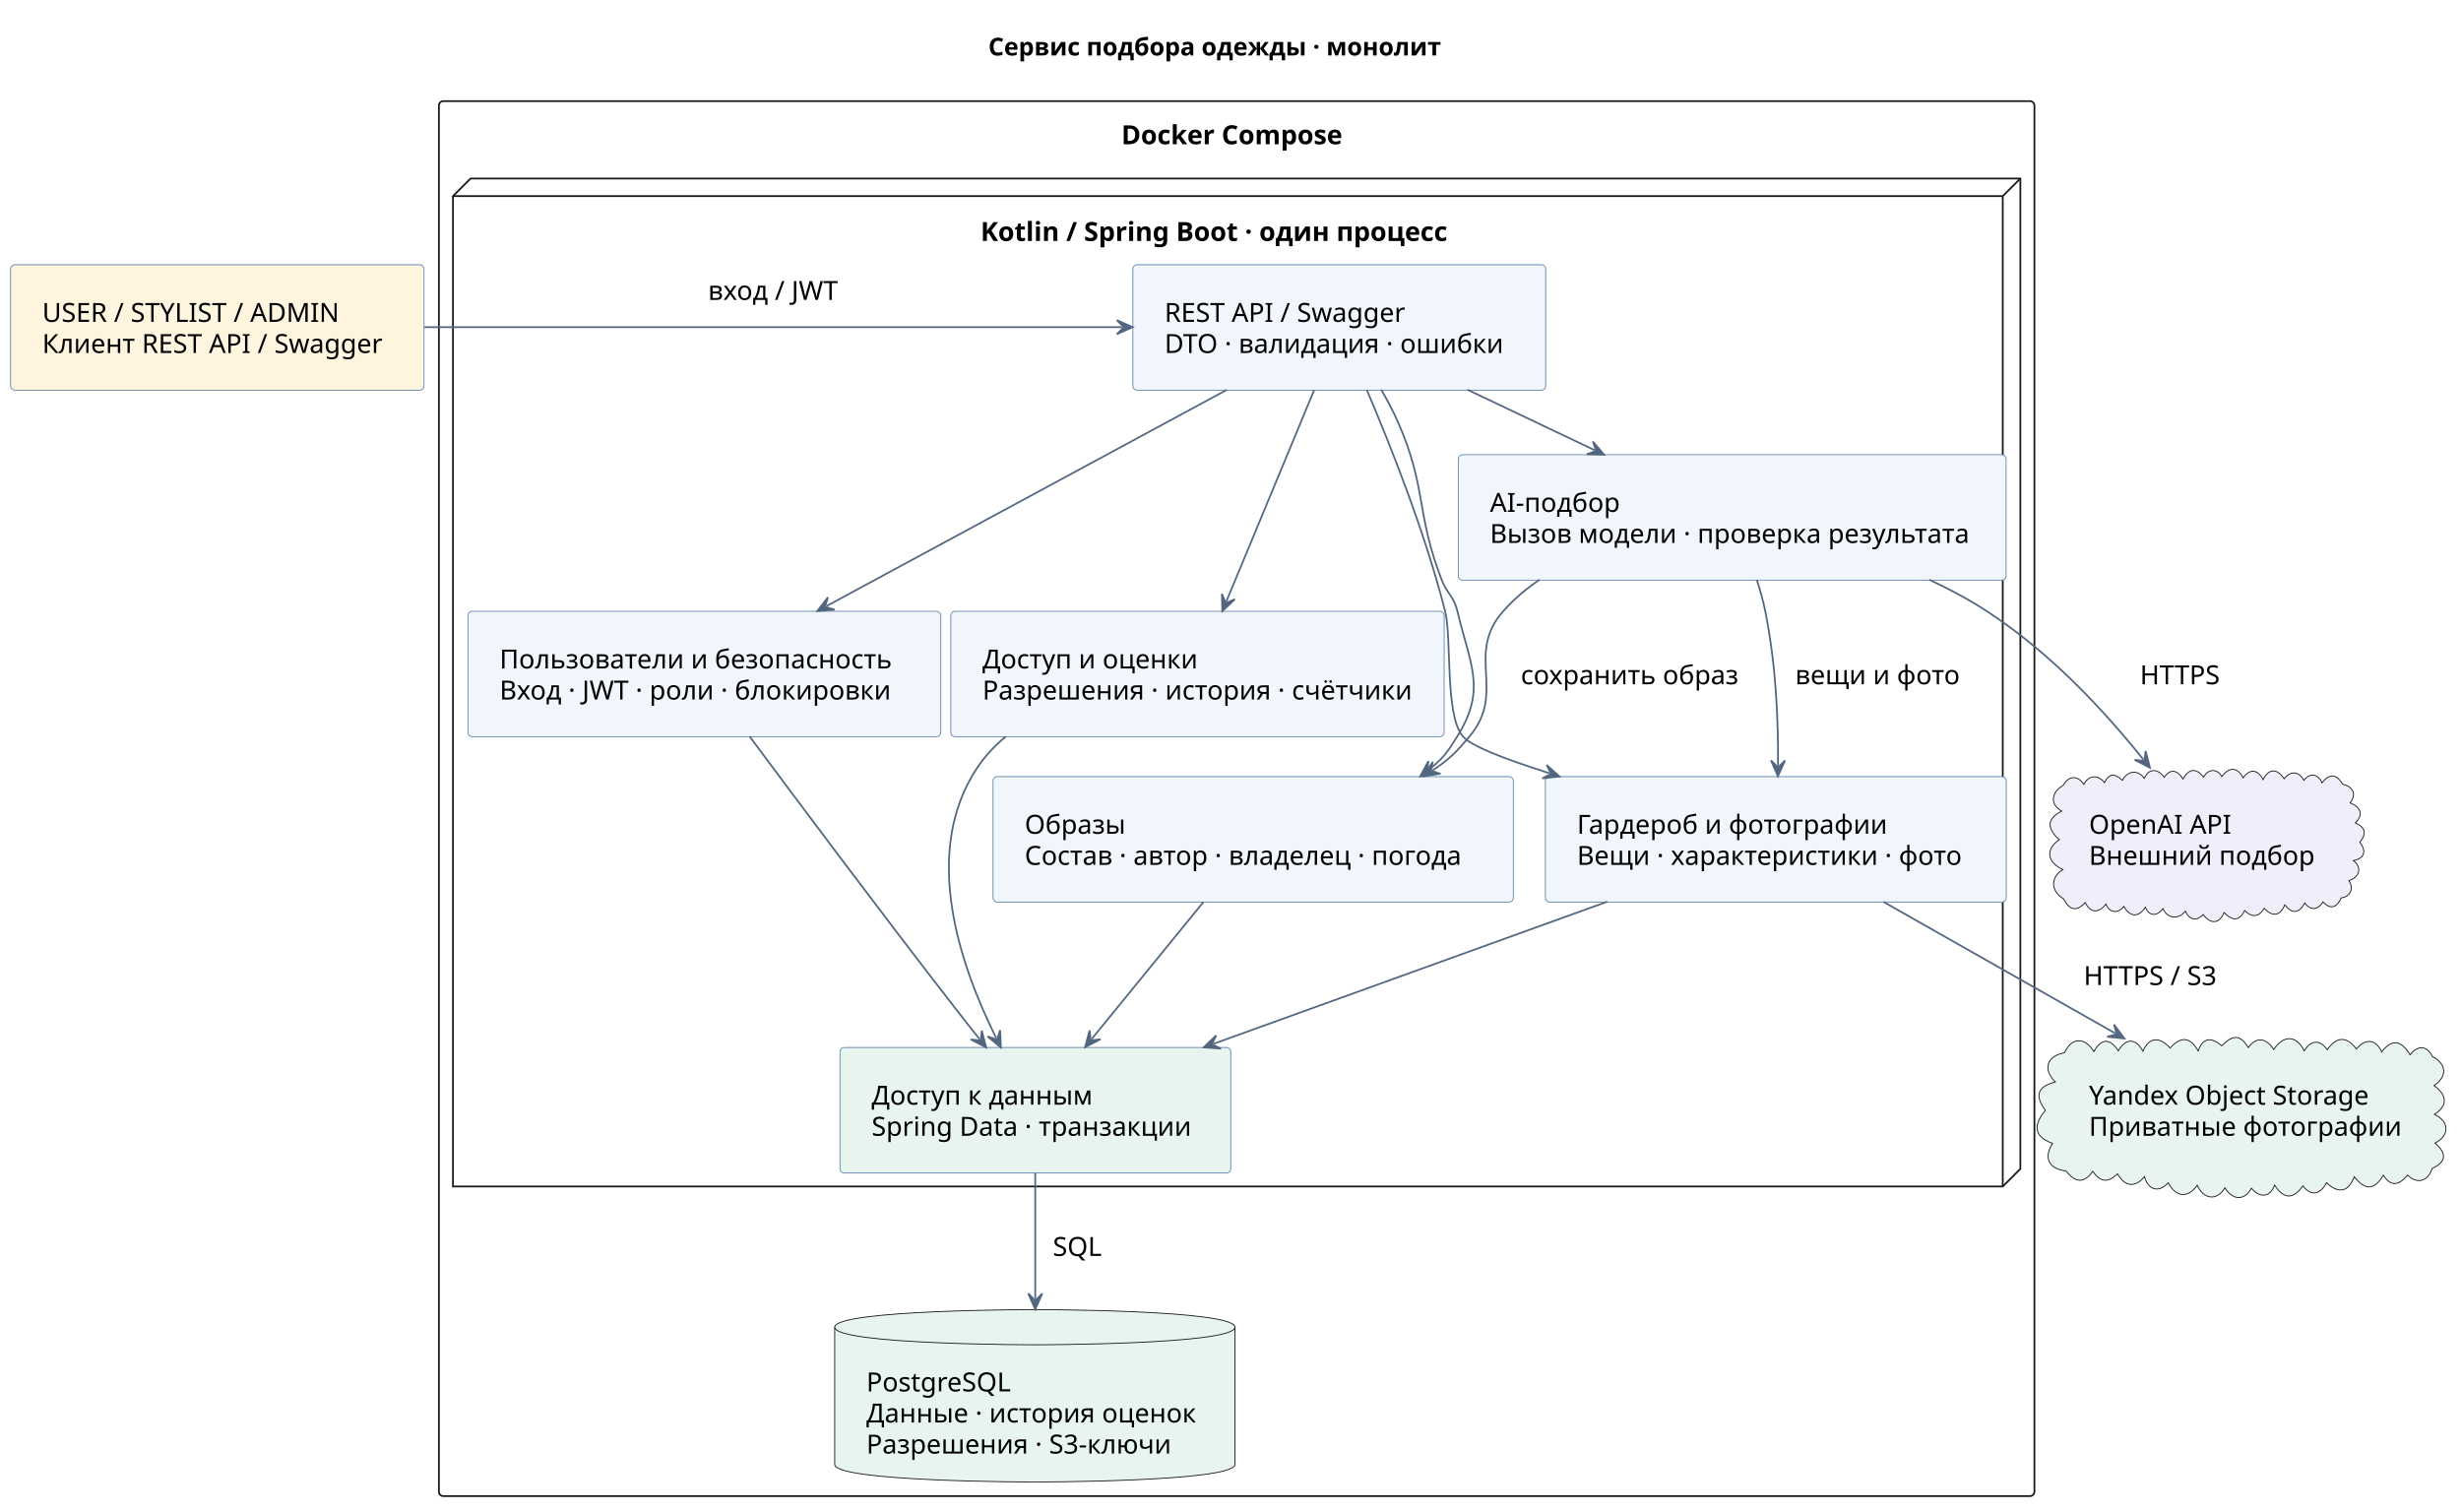
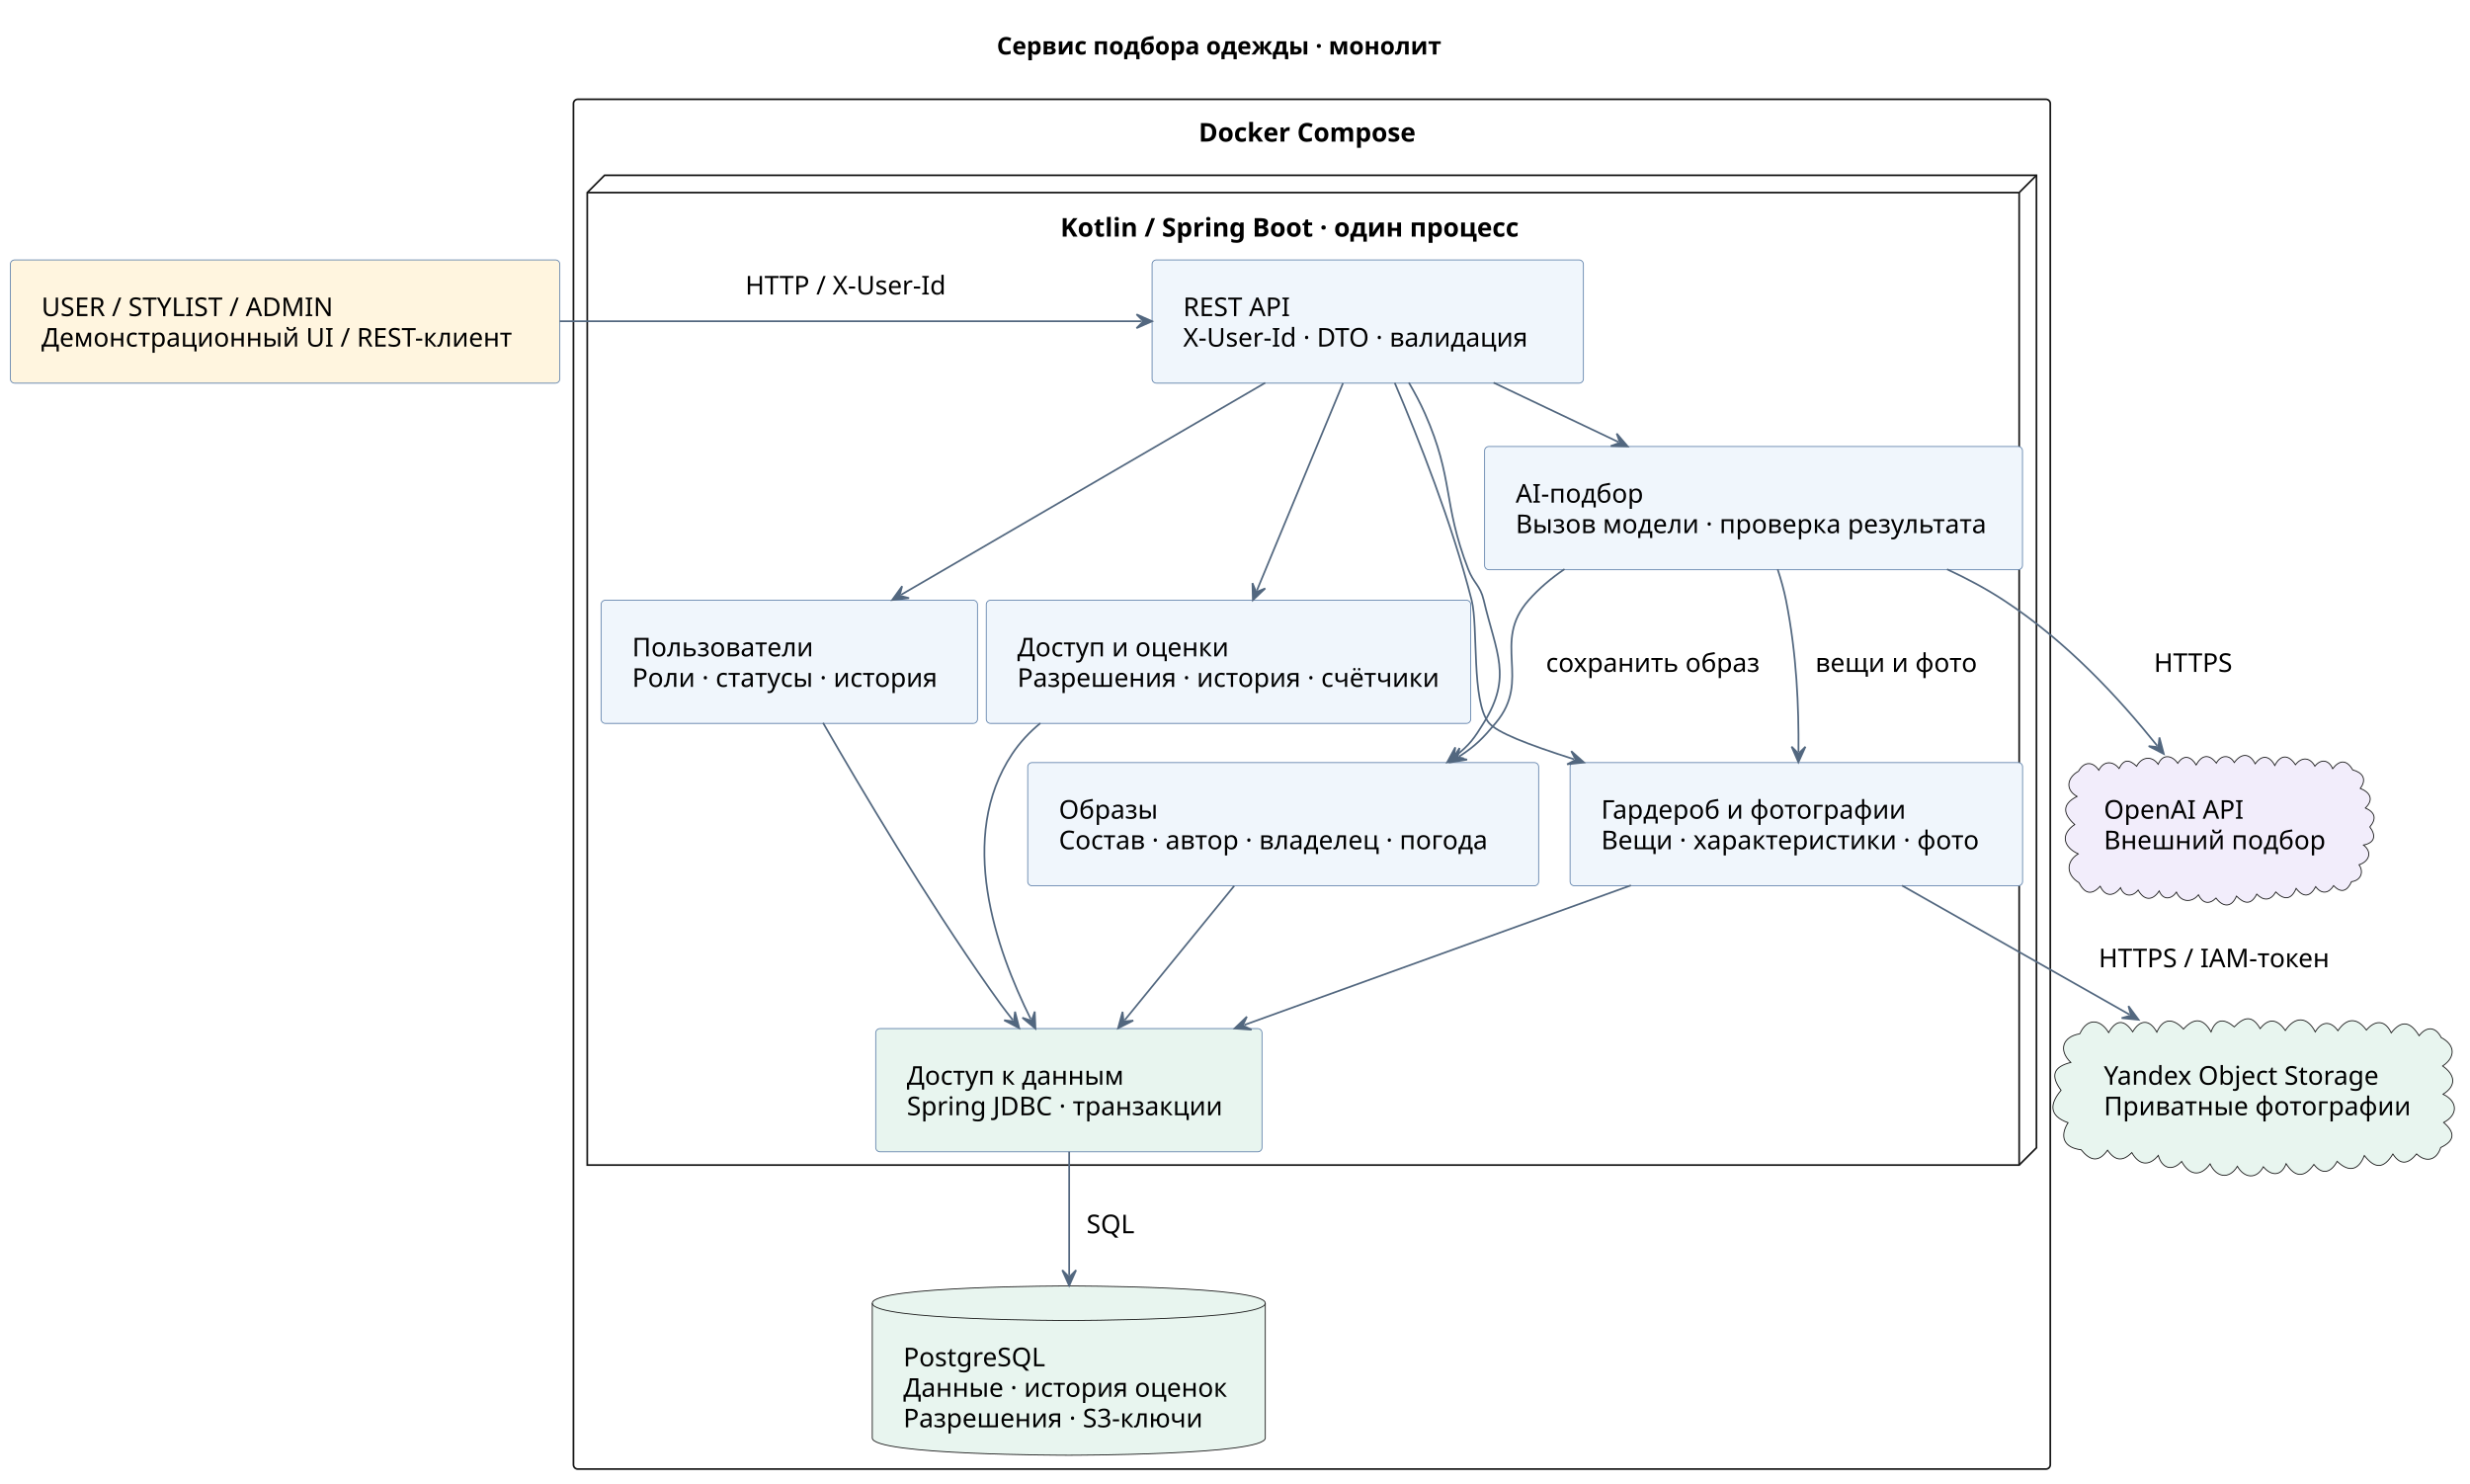
- <svg xmlns="http://www.w3.org/2000/svg" contentStyleType="text/css" data-diagram-type="DESCRIPTION" height="859px" preserveAspectRatio="none" style="width:1399px;height:859px;background:#FFFFFF;" version="1.1" viewBox="0 0 1399 859" width="1399px" zoomAndPan="magnify">
+ <svg xmlns="http://www.w3.org/2000/svg" contentStyleType="text/css" data-diagram-type="DESCRIPTION" height="859px" preserveAspectRatio="none" style="width:1430px;height:859px;background:#FFFFFF;" version="1.1" viewBox="0 0 1430 859" width="1430px" zoomAndPan="magnify">
  <defs />
  <g>
    <g class="title" data-source-line="15">
-       <text fill="#000000" font-family="sans-serif" font-size="14" font-weight="bold" lengthAdjust="spacing" textLength="265.87" x="561.815" y="31.535">Сервис подбора одежды · монолит</text>
+       <text fill="#000000" font-family="sans-serif" font-size="14" font-weight="bold" lengthAdjust="spacing" textLength="265.87" x="577.065" y="31.535">Сервис подбора одежды · монолит</text>
    </g>
    <g class="cluster" data-entity="Docker Compose" data-source-line="19" data-uid="ent0003" id="cluster_Docker Compose">
-       <rect fill="none" height="793" rx="2.5" ry="2.5" style="stroke:#181818;stroke-width:1;" width="907" x="249.5" y="57.488" />
-       <text fill="#000000" font-family="sans-serif" font-size="15" font-weight="bold" lengthAdjust="spacing" textLength="131.103" x="637.448" y="81.99">Docker Compose</text>
+       <rect fill="none" height="793" rx="2.5" ry="2.5" style="stroke:#181818;stroke-width:1;" width="855" x="332" y="57.488" />
+       <text fill="#000000" font-family="sans-serif" font-size="15" font-weight="bold" lengthAdjust="spacing" textLength="131.103" x="693.948" y="81.99">Docker Compose</text>
    </g>
    <g class="cluster" data-entity="Kotlin . Spring Boot . .... ......." data-source-line="20" data-uid="ent0004" id="cluster_Kotlin . Spring Boot . .... .......">
-       <polygon fill="none" points="257.5,111.488,267.5,101.488,1148.5,101.488,1148.5,664.488,1138.5,674.488,257.5,674.488,257.5,111.488" style="stroke:#181818;stroke-width:1;" />
-       <line style="stroke:#181818;stroke-width:1;" x1="1138.5" x2="1148.5" y1="111.488" y2="101.488" />
-       <line style="stroke:#181818;stroke-width:1;" x1="257.5" x2="1138.5" y1="111.488" y2="111.488" />
-       <line style="stroke:#181818;stroke-width:1;" x1="1138.5" x2="1138.5" y1="111.488" y2="674.488" />
-       <text fill="#000000" font-family="sans-serif" font-size="15" font-weight="bold" lengthAdjust="spacing" textLength="283.162" x="557.419" y="136.99">Kotlin / Spring Boot · один процесс</text>
+       <polygon fill="none" points="340,111.488,350,101.488,1179,101.488,1179,664.488,1169,674.488,340,674.488,340,111.488" style="stroke:#181818;stroke-width:1;" />
+       <line style="stroke:#181818;stroke-width:1;" x1="1169" x2="1179" y1="111.488" y2="101.488" />
+       <line style="stroke:#181818;stroke-width:1;" x1="340" x2="1169" y1="111.488" y2="111.488" />
+       <line style="stroke:#181818;stroke-width:1;" x1="1169" x2="1169" y1="111.488" y2="674.488" />
+       <text fill="#000000" font-family="sans-serif" font-size="15" font-weight="bold" lengthAdjust="spacing" textLength="283.162" x="613.919" y="136.99">Kotlin / Spring Boot · один процесс</text>
    </g>
    <g class="entity" data-entity="client" data-source-line="17" data-uid="ent0002" id="entity_client">
-       <rect fill="#FFF5DF" height="71.332" rx="2.5" ry="2.5" style="stroke:#6485AD;stroke-width:0.5;" width="235.05" x="6" y="150.488" />
+       <rect fill="#FFF5DF" height="71.332" rx="2.5" ry="2.5" style="stroke:#6485AD;stroke-width:0.5;" width="318.092" x="6" y="150.488" />
      <text fill="#000000" font-family="sans-serif" font-size="15" lengthAdjust="spacing" textLength="177.502" x="24" y="182.99">USER / STYLIST / ADMIN</text>
-       <text fill="#000000" font-family="sans-serif" font-size="15" lengthAdjust="spacing" textLength="199.05" x="24" y="200.656">Клиент REST API / Swagger</text>
+       <text fill="#000000" font-family="sans-serif" font-size="15" lengthAdjust="spacing" textLength="282.092" x="24" y="200.656">Демонстрационный UI / REST-клиент</text>
    </g>
    <g class="entity" data-entity="s3" data-source-line="45" data-uid="ent0025" id="entity_s3">
-       <path d="M1173.617,598.5 C1177.748,589.223 1185.436,589.726 1190.298,597.797 C1194.672,590.127 1199.352,590.074 1204.202,597.354 C1208.556,590.012 1214.05,590.019 1218.19,597.554 C1222.007,588.864 1228.099,589.689 1233.621,595.773 C1239.705,589.018 1245.024,589.298 1249.587,597.407 C1252.484,589.366 1257.342,589.693 1263.028,594.485 C1268.655,588.741 1273.343,587.374 1278.02,595.511 C1283.194,588.763 1288.36,590.361 1292.565,596.597 C1298,588.381 1305.28,588.191 1309.91,597.398 C1313.552,591.226 1318.748,590.762 1323.023,596.713 C1328.118,589.176 1334.091,588.901 1339.519,596.345 C1344.561,590.408 1350.373,590.321 1353.895,597.954 C1360.237,589.889 1365.305,591.885 1370.034,599.603 C1374.345,594.047 1379.551,594.221 1382.849,600.684 C1391.002,604.962 1391.261,612.096 1383.658,617.149 C1390.692,622.057 1392.085,628.354 1383.903,633.49 C1392.451,637.563 1392.749,645.43 1384.236,649.85 C1390.911,655.526 1390.92,660.407 1382.553,664.335 C1380.285,671.588 1374.199,673.41 1368.582,668.041 C1364.132,673.571 1359.368,675.162 1354.858,668.106 C1349.574,676.77 1344.486,676.859 1338.335,668.972 C1334.955,677.798 1329.224,678.777 1322.581,672.34 C1319.242,678.616 1314.181,680.702 1309.125,674.139 C1303.595,682.1 1298.152,681.694 1293.04,673.716 C1290.252,681.164 1284.396,680.927 1279.868,675.497 C1275.748,683.102 1268.687,682.02 1264.829,675.224 C1259.98,683.228 1252.496,681.525 1249.033,673.83 C1243.401,681.725 1236.829,680.322 1232.566,672.404 C1227.036,678.431 1221.1,676.379 1219.045,668.919 C1213.553,675.61 1207.731,674.404 1203.714,667.282 C1198.35,672.74 1193.88,671.996 1189.665,665.886 C1184.345,673.391 1179.454,671.896 1174.363,665.632 C1164.682,664.563 1161.583,658.238 1166.792,649.971 C1155.549,645.957 1156.15,639.08 1162.746,631.216 C1156.565,622.858 1158.115,617.676 1168.4,615.091 C1161.017,608.006 1163.659,600.133 1173.617,598.5" fill="#E8F5EF" style="stroke:#181818;stroke-width:0.5;" />
-       <text fill="#000000" font-family="sans-serif" font-size="15" lengthAdjust="spacing" textLength="165.769" x="1187.5" y="627.99">Yandex Object Storage</text>
-       <text fill="#000000" font-family="sans-serif" font-size="15" lengthAdjust="spacing" textLength="179.773" x="1187.5" y="645.656">Приватные фотографии</text>
+       <path d="M1204.117,598.5 C1208.248,589.223 1215.936,589.726 1220.798,597.797 C1225.172,590.127 1229.852,590.074 1234.702,597.354 C1239.056,590.012 1244.55,590.019 1248.69,597.554 C1252.507,588.864 1258.599,589.689 1264.121,595.773 C1270.205,589.018 1275.524,589.298 1280.087,597.407 C1282.984,589.366 1287.842,589.693 1293.528,594.485 C1299.155,588.741 1303.843,587.374 1308.52,595.511 C1313.694,588.763 1318.86,590.361 1323.065,596.597 C1328.5,588.381 1335.78,588.191 1340.41,597.398 C1344.052,591.226 1349.248,590.762 1353.523,596.713 C1358.618,589.176 1364.591,588.901 1370.019,596.345 C1375.061,590.408 1380.873,590.321 1384.395,597.954 C1390.737,589.889 1395.805,591.885 1400.534,599.603 C1404.845,594.047 1410.051,594.221 1413.349,600.684 C1421.502,604.962 1421.761,612.096 1414.158,617.149 C1421.192,622.057 1422.585,628.354 1414.403,633.49 C1422.951,637.563 1423.249,645.43 1414.736,649.85 C1421.411,655.526 1421.42,660.407 1413.053,664.335 C1410.785,671.588 1404.699,673.41 1399.082,668.041 C1394.632,673.571 1389.868,675.162 1385.358,668.106 C1380.074,676.77 1374.986,676.859 1368.835,668.972 C1365.455,677.798 1359.724,678.777 1353.081,672.34 C1349.742,678.616 1344.681,680.702 1339.625,674.139 C1334.095,682.1 1328.652,681.694 1323.54,673.716 C1320.752,681.164 1314.896,680.927 1310.368,675.497 C1306.248,683.102 1299.187,682.02 1295.329,675.224 C1290.48,683.228 1282.996,681.525 1279.533,673.83 C1273.901,681.725 1267.329,680.322 1263.066,672.404 C1257.536,678.431 1251.6,676.379 1249.545,668.919 C1244.053,675.61 1238.231,674.404 1234.214,667.282 C1228.85,672.74 1224.38,671.996 1220.165,665.886 C1214.845,673.391 1209.954,671.896 1204.863,665.632 C1195.182,664.563 1192.083,658.238 1197.292,649.971 C1186.049,645.957 1186.65,639.08 1193.246,631.216 C1187.065,622.858 1188.615,617.676 1198.9,615.091 C1191.517,608.006 1194.159,600.133 1204.117,598.5" fill="#E8F5EF" style="stroke:#181818;stroke-width:0.5;" />
+       <text fill="#000000" font-family="sans-serif" font-size="15" lengthAdjust="spacing" textLength="165.769" x="1218" y="627.99">Yandex Object Storage</text>
+       <text fill="#000000" font-family="sans-serif" font-size="15" lengthAdjust="spacing" textLength="179.773" x="1218" y="645.656">Приватные фотографии</text>
    </g>
    <g class="entity" data-entity="openai" data-source-line="46" data-uid="ent0026" id="entity_openai">
-       <path d="M1172.835,446.501 C1175.927,440.933 1180.958,440.494 1184.606,445.906 C1187.382,440.409 1192.695,440.32 1196.337,444.897 C1199.207,439.161 1202.42,439.778 1206.503,443.608 C1209.237,438.236 1215.244,437.166 1218.961,442.459 C1221.604,436.169 1227.13,437.25 1230.308,441.905 C1233.949,436.356 1238.21,438.156 1240.955,442.839 C1244.184,437.003 1248.402,436.237 1252.649,441.795 C1255.167,437.111 1260.212,436.578 1263.035,441.463 C1267.028,435.988 1271.879,435.737 1275.143,442.202 C1279.062,436.651 1283.543,437.472 1286.489,443.183 C1289.828,436.565 1294.624,436.839 1298.438,442.728 C1302.041,438.091 1306.839,438.312 1309.699,443.573 C1313.225,439.126 1317.801,439.879 1319.985,445.014 C1324.092,439.773 1328.176,439.772 1331.603,445.72 C1337.21,447.183 1340.045,451.016 1335.974,456.429 C1341.558,458.663 1344.074,462.753 1338.934,467.783 C1344.605,470.275 1345.521,473.974 1341.517,478.746 C1345.199,483.674 1344.513,487.922 1337.849,489.23 C1343.285,493.489 1340.87,498.886 1335.263,500.642 C1338.261,504.965 1336.178,509.793 1330.906,510.439 C1328.552,515.638 1325.135,517.576 1320.55,512.741 C1317.686,517.317 1313.564,517.911 1310.179,513.33 C1306.974,519.315 1303.071,519.802 1298.84,514.346 C1296.044,521.058 1291.872,521.217 1287.057,516.412 C1284.067,521.503 1280.055,521.718 1276.037,517.648 C1272.677,524.257 1268.75,523.192 1264.303,518.807 C1261.419,525.621 1256.489,525.27 1252.452,519.931 C1248.42,523.962 1244.658,522.923 1242.269,518.051 C1238.446,522.848 1232.062,522.407 1229.554,516.49 C1226.569,520.721 1221.869,521.357 1219.554,515.805 C1215.676,521.751 1210.742,521.413 1207.375,515.29 C1204.179,519.403 1199.114,519.313 1197.177,513.936 C1193.371,519.032 1188.381,519.436 1185.4,513.086 C1180.149,518.771 1176.299,517.102 1173.061,510.981 C1165.95,506.711 1165.224,498.927 1172.685,494.328 C1164.279,490.501 1162.051,483.2 1170.653,477.339 C1164.038,471.436 1162.846,465.68 1172.006,461.091 C1164.639,456.961 1166.629,449.86 1172.835,446.501" fill="#F2EDFB" style="stroke:#181818;stroke-width:0.5;" />
-       <text fill="#000000" font-family="sans-serif" font-size="15" lengthAdjust="spacing" textLength="81.138" x="1187.5" y="473.99">OpenAI API</text>
-       <text fill="#000000" font-family="sans-serif" font-size="15" lengthAdjust="spacing" textLength="128.254" x="1187.5" y="491.656">Внешний подбор</text>
+       <path d="M1203.335,446.501 C1206.427,440.933 1211.458,440.494 1215.106,445.906 C1217.882,440.409 1223.195,440.32 1226.837,444.897 C1229.707,439.161 1232.92,439.778 1237.003,443.608 C1239.737,438.236 1245.744,437.166 1249.461,442.459 C1252.104,436.169 1257.63,437.25 1260.808,441.905 C1264.449,436.356 1268.71,438.156 1271.455,442.839 C1274.684,437.003 1278.902,436.237 1283.149,441.795 C1285.667,437.111 1290.712,436.578 1293.535,441.463 C1297.528,435.988 1302.379,435.737 1305.643,442.202 C1309.562,436.651 1314.043,437.472 1316.989,443.183 C1320.328,436.565 1325.124,436.839 1328.938,442.728 C1332.541,438.091 1337.339,438.312 1340.199,443.573 C1343.725,439.126 1348.301,439.879 1350.485,445.014 C1354.592,439.773 1358.676,439.772 1362.103,445.72 C1367.71,447.183 1370.545,451.016 1366.474,456.429 C1372.058,458.663 1374.574,462.753 1369.434,467.783 C1375.105,470.275 1376.021,473.974 1372.017,478.746 C1375.699,483.674 1375.013,487.922 1368.349,489.23 C1373.785,493.489 1371.37,498.886 1365.763,500.642 C1368.761,504.965 1366.678,509.793 1361.406,510.439 C1359.052,515.638 1355.635,517.576 1351.05,512.741 C1348.186,517.317 1344.064,517.911 1340.679,513.33 C1337.474,519.315 1333.571,519.802 1329.34,514.346 C1326.544,521.058 1322.372,521.217 1317.557,516.412 C1314.567,521.503 1310.555,521.718 1306.537,517.648 C1303.177,524.257 1299.25,523.192 1294.803,518.807 C1291.919,525.621 1286.989,525.27 1282.952,519.931 C1278.92,523.962 1275.158,522.923 1272.769,518.051 C1268.946,522.848 1262.562,522.407 1260.054,516.49 C1257.069,520.721 1252.369,521.357 1250.054,515.805 C1246.176,521.751 1241.242,521.413 1237.875,515.29 C1234.679,519.403 1229.614,519.313 1227.677,513.936 C1223.871,519.032 1218.881,519.436 1215.9,513.086 C1210.649,518.771 1206.799,517.102 1203.561,510.981 C1196.45,506.711 1195.724,498.927 1203.185,494.328 C1194.779,490.501 1192.551,483.2 1201.153,477.339 C1194.538,471.436 1193.346,465.68 1202.506,461.091 C1195.139,456.961 1197.129,449.86 1203.335,446.501" fill="#F2EDFB" style="stroke:#181818;stroke-width:0.5;" />
+       <text fill="#000000" font-family="sans-serif" font-size="15" lengthAdjust="spacing" textLength="81.138" x="1218" y="473.99">OpenAI API</text>
+       <text fill="#000000" font-family="sans-serif" font-size="15" lengthAdjust="spacing" textLength="128.254" x="1218" y="491.656">Внешний подбор</text>
    </g>
    <g class="entity" data-entity="db" data-source-line="41" data-uid="ent0023" id="entity_db">
-       <path d="M474.5,754.488 C474.5,744.488 588.271,744.488 588.271,744.488 C588.271,744.488 702.043,744.488 702.043,754.488 L702.043,832.486 C702.043,842.486 588.271,842.486 588.271,842.486 C588.271,842.486 474.5,842.486 474.5,832.486 L474.5,754.488" fill="#E8F5EF" style="stroke:#181818;stroke-width:0.5;" />
-       <path d="M474.5,754.488 C474.5,764.488 588.271,764.488 588.271,764.488 C588.271,764.488 702.043,764.488 702.043,754.488" fill="none" style="stroke:#181818;stroke-width:0.5;" />
-       <text fill="#000000" font-family="sans-serif" font-size="15" lengthAdjust="spacing" textLength="82.339" x="492.5" y="790.99">PostgreSQL</text>
-       <text fill="#000000" font-family="sans-serif" font-size="15" lengthAdjust="spacing" textLength="191.543" x="492.5" y="808.656">Данные · история оценок</text>
-       <text fill="#000000" font-family="sans-serif" font-size="15" lengthAdjust="spacing" textLength="176.404" x="492.5" y="826.322">Разрешения · S3-ключи</text>
+       <path d="M505,754.488 C505,744.488 618.771,744.488 618.771,744.488 C618.771,744.488 732.543,744.488 732.543,754.488 L732.543,832.486 C732.543,842.486 618.771,842.486 618.771,842.486 C618.771,842.486 505,842.486 505,832.486 L505,754.488" fill="#E8F5EF" style="stroke:#181818;stroke-width:0.5;" />
+       <path d="M505,754.488 C505,764.488 618.771,764.488 618.771,764.488 C618.771,764.488 732.543,764.488 732.543,754.488" fill="none" style="stroke:#181818;stroke-width:0.5;" />
+       <text fill="#000000" font-family="sans-serif" font-size="15" lengthAdjust="spacing" textLength="82.339" x="523" y="790.99">PostgreSQL</text>
+       <text fill="#000000" font-family="sans-serif" font-size="15" lengthAdjust="spacing" textLength="191.543" x="523" y="808.656">Данные · история оценок</text>
+       <text fill="#000000" font-family="sans-serif" font-size="15" lengthAdjust="spacing" textLength="176.404" x="523" y="826.322">Разрешения · S3-ключи</text>
    </g>
    <g class="entity" data-entity="api" data-source-line="21" data-uid="ent0005" id="entity_api">
-       <rect fill="#F0F6FC" height="71.332" rx="2.5" ry="2.5" style="stroke:#6485AD;stroke-width:0.5;" width="234.691" x="644" y="150.488" />
-       <text fill="#000000" font-family="sans-serif" font-size="15" lengthAdjust="spacing" textLength="141.365" x="662" y="182.99">REST API / Swagger</text>
-       <text fill="#000000" font-family="sans-serif" font-size="15" lengthAdjust="spacing" textLength="198.691" x="662" y="200.656">DTO · валидация · ошибки</text>
+       <rect fill="#F0F6FC" height="71.332" rx="2.5" ry="2.5" style="stroke:#6485AD;stroke-width:0.5;" width="249.706" x="667" y="150.488" />
+       <text fill="#000000" font-family="sans-serif" font-size="15" lengthAdjust="spacing" textLength="62.886" x="685" y="182.99">REST API</text>
+       <text fill="#000000" font-family="sans-serif" font-size="15" lengthAdjust="spacing" textLength="213.706" x="685" y="200.656">X-User-Id · DTO · валидация</text>
    </g>
    <g class="entity" data-entity="identity" data-source-line="22" data-uid="ent0006" id="entity_identity">
-       <rect fill="#F0F6FC" height="71.332" rx="2.5" ry="2.5" style="stroke:#6485AD;stroke-width:0.5;" width="268.83" x="266" y="347.488" />
-       <text fill="#000000" font-family="sans-serif" font-size="15" lengthAdjust="spacing" textLength="222.29" x="284" y="379.99">Пользователи и безопасность</text>
-       <text fill="#000000" font-family="sans-serif" font-size="15" lengthAdjust="spacing" textLength="232.83" x="284" y="397.656">Вход · JWT · роли · блокировки</text>
+       <rect fill="#F0F6FC" height="71.332" rx="2.5" ry="2.5" style="stroke:#6485AD;stroke-width:0.5;" width="217.912" x="348" y="347.488" />
+       <text fill="#000000" font-family="sans-serif" font-size="15" lengthAdjust="spacing" textLength="103.11" x="366" y="379.99">Пользователи</text>
+       <text fill="#000000" font-family="sans-serif" font-size="15" lengthAdjust="spacing" textLength="181.912" x="366" y="397.656">Роли · статусы · история</text>
    </g>
    <g class="entity" data-entity="wardrobe" data-source-line="23" data-uid="ent0007" id="entity_wardrobe">
-       <rect fill="#F0F6FC" height="71.332" rx="2.5" ry="2.5" style="stroke:#6485AD;stroke-width:0.5;" width="261.974" x="878.5" y="441.488" />
-       <text fill="#000000" font-family="sans-serif" font-size="15" lengthAdjust="spacing" textLength="183.274" x="896.5" y="473.99">Гардероб и фотографии</text>
-       <text fill="#000000" font-family="sans-serif" font-size="15" lengthAdjust="spacing" textLength="225.974" x="896.5" y="491.656">Вещи · характеристики · фото</text>
+       <rect fill="#F0F6FC" height="71.332" rx="2.5" ry="2.5" style="stroke:#6485AD;stroke-width:0.5;" width="261.974" x="909" y="441.488" />
+       <text fill="#000000" font-family="sans-serif" font-size="15" lengthAdjust="spacing" textLength="183.274" x="927" y="473.99">Гардероб и фотографии</text>
+       <text fill="#000000" font-family="sans-serif" font-size="15" lengthAdjust="spacing" textLength="225.974" x="927" y="491.656">Вещи · характеристики · фото</text>
    </g>
    <g class="entity" data-entity="outfits" data-source-line="24" data-uid="ent0008" id="entity_outfits">
-       <rect fill="#F0F6FC" height="71.332" rx="2.5" ry="2.5" style="stroke:#6485AD;stroke-width:0.5;" width="295.805" x="564.5" y="441.488" />
-       <text fill="#000000" font-family="sans-serif" font-size="15" lengthAdjust="spacing" textLength="56.374" x="582.5" y="473.99">Образы</text>
-       <text fill="#000000" font-family="sans-serif" font-size="15" lengthAdjust="spacing" textLength="259.805" x="582.5" y="491.656">Состав · автор · владелец · погода</text>
+       <rect fill="#F0F6FC" height="71.332" rx="2.5" ry="2.5" style="stroke:#6485AD;stroke-width:0.5;" width="295.805" x="595" y="441.488" />
+       <text fill="#000000" font-family="sans-serif" font-size="15" lengthAdjust="spacing" textLength="56.374" x="613" y="473.99">Образы</text>
+       <text fill="#000000" font-family="sans-serif" font-size="15" lengthAdjust="spacing" textLength="259.805" x="613" y="491.656">Состав · автор · владелец · погода</text>
    </g>
    <g class="entity" data-entity="ratings" data-source-line="25" data-uid="ent0009" id="entity_ratings">
-       <rect fill="#F0F6FC" height="71.332" rx="2.5" ry="2.5" style="stroke:#6485AD;stroke-width:0.5;" width="280.468" x="540.5" y="347.488" />
-       <text fill="#000000" font-family="sans-serif" font-size="15" lengthAdjust="spacing" textLength="126.694" x="558.5" y="379.99">Доступ и оценки</text>
-       <text fill="#000000" font-family="sans-serif" font-size="15" lengthAdjust="spacing" textLength="244.468" x="558.5" y="397.656">Разрешения · история · счётчики</text>
+       <rect fill="#F0F6FC" height="71.332" rx="2.5" ry="2.5" style="stroke:#6485AD;stroke-width:0.5;" width="280.468" x="571" y="347.488" />
+       <text fill="#000000" font-family="sans-serif" font-size="15" lengthAdjust="spacing" textLength="126.694" x="589" y="379.99">Доступ и оценки</text>
+       <text fill="#000000" font-family="sans-serif" font-size="15" lengthAdjust="spacing" textLength="244.468" x="589" y="397.656">Разрешения · история · счётчики</text>
    </g>
    <g class="entity" data-entity="recommendations" data-source-line="26" data-uid="ent0010" id="entity_recommendations">
-       <rect fill="#F0F6FC" height="71.332" rx="2.5" ry="2.5" style="stroke:#6485AD;stroke-width:0.5;" width="311.413" x="829" y="258.488" />
-       <text fill="#000000" font-family="sans-serif" font-size="15" lengthAdjust="spacing" textLength="79.636" x="847" y="290.99">AI-подбор</text>
-       <text fill="#000000" font-family="sans-serif" font-size="15" lengthAdjust="spacing" textLength="275.413" x="847" y="308.656">Вызов модели · проверка результата</text>
+       <rect fill="#F0F6FC" height="71.332" rx="2.5" ry="2.5" style="stroke:#6485AD;stroke-width:0.5;" width="311.413" x="859.5" y="258.488" />
+       <text fill="#000000" font-family="sans-serif" font-size="15" lengthAdjust="spacing" textLength="79.636" x="877.5" y="290.99">AI-подбор</text>
+       <text fill="#000000" font-family="sans-serif" font-size="15" lengthAdjust="spacing" textLength="275.413" x="877.5" y="308.656">Вызов модели · проверка результата</text>
    </g>
    <g class="entity" data-entity="persistence" data-source-line="27" data-uid="ent0011" id="entity_persistence">
-       <rect fill="#E8F5EF" height="71.332" rx="2.5" ry="2.5" style="stroke:#6485AD;stroke-width:0.5;" width="222.152" x="477.5" y="595.488" />
-       <text fill="#000000" font-family="sans-serif" font-size="15" lengthAdjust="spacing" textLength="129.976" x="495.5" y="627.99">Доступ к данным</text>
-       <text fill="#000000" font-family="sans-serif" font-size="15" lengthAdjust="spacing" textLength="186.152" x="495.5" y="645.656">Spring Data · транзакции</text>
+       <rect fill="#E8F5EF" height="71.332" rx="2.5" ry="2.5" style="stroke:#6485AD;stroke-width:0.5;" width="223.647" x="507" y="595.488" />
+       <text fill="#000000" font-family="sans-serif" font-size="15" lengthAdjust="spacing" textLength="129.976" x="525" y="627.99">Доступ к данным</text>
+       <text fill="#000000" font-family="sans-serif" font-size="15" lengthAdjust="spacing" textLength="187.647" x="525" y="645.656">Spring JDBC · транзакции</text>
    </g>
    <g class="link" data-entity-1="api" data-entity-2="identity" data-uid="lnk12" id="link_api_identity">
-       <polygon fill="#52677F" points="464.633,347.346,474.453,346.588,469.033,344.969,470.651,339.549,464.633,347.346" style="stroke:#52677F;stroke-width:1;" />
-       <path d="M697.376,221.626 C631.73,257.086 535.562,309.032 469.912,344.494" fill="none" style="stroke:#52677F;stroke-width:1;" />
+       <polygon fill="#52677F" points="516.514,347.346,526.305,346.275,520.836,344.83,522.28,339.361,516.514,347.346" style="stroke:#52677F;stroke-width:1;" />
+       <path d="M732.495,221.626 C671.577,257.086 582.621,308.865 521.7,344.327" fill="none" style="stroke:#52677F;stroke-width:1;" />
    </g>
    <g class="link" data-entity-1="api" data-entity-2="wardrobe" data-uid="lnk13" id="link_api_wardrobe">
-       <polygon fill="#52677F" points="886.549,441.416,879.194,434.866,881.786,439.894,876.759,442.487,886.549,441.416" style="stroke:#52677F;stroke-width:1;" />
-       <path d="M776.979,221.666 C790.67,253.706 810.181,302.943 821.5,347.488 C825.424,362.931 821.246,406.293 831.5,418.488 C836.124,423.988 853.109,430.731 880.834,439.589" fill="none" style="stroke:#52677F;stroke-width:1;" />
+       <polygon fill="#52677F" points="917.049,441.416,909.694,434.866,912.286,439.894,907.259,442.487,917.049,441.416" style="stroke:#52677F;stroke-width:1;" />
+       <path d="M807.479,221.666 C821.17,253.706 840.681,302.943 852,347.488 C855.924,362.931 851.746,406.293 862,418.488 C866.624,423.988 883.609,430.731 911.334,439.589" fill="none" style="stroke:#52677F;stroke-width:1;" />
    </g>
    <g class="link" data-entity-1="api" data-entity-2="outfits" data-uid="lnk14" id="link_api_outfits">
-       <polygon fill="#52677F" points="807.338,441.334,816.908,439.006,811.297,438.281,812.022,432.671,807.338,441.334" style="stroke:#52677F;stroke-width:1;" />
-       <path d="M785.152,221.511 C788.583,227.356 791.846,233.482 794.5,239.488 C811.278,277.461 804.592,290.743 819.5,329.488 C822.712,337.836 826.445,338.783 828.5,347.488 C835.75,378.2 845.136,391.674 828.5,418.488 C822.99,427.37 820.405,431.258 812.089,437.671" fill="none" style="stroke:#52677F;stroke-width:1;" />
+       <polygon fill="#52677F" points="837.838,441.334,847.408,439.006,841.797,438.281,842.522,432.671,837.838,441.334" style="stroke:#52677F;stroke-width:1;" />
+       <path d="M815.652,221.511 C819.083,227.356 822.346,233.482 825,239.488 C841.778,277.461 835.092,290.743 850,329.488 C853.212,337.836 856.945,338.783 859,347.488 C866.25,378.2 875.636,391.674 859,418.488 C853.49,427.37 850.905,431.258 842.589,437.671" fill="none" style="stroke:#52677F;stroke-width:1;" />
    </g>
    <g class="link" data-entity-1="api" data-entity-2="ratings" data-uid="lnk15" id="link_api_ratings">
-       <polygon fill="#52677F" points="694.856,347.428,702.002,340.651,696.774,342.81,694.614,337.582,694.856,347.428" style="stroke:#52677F;stroke-width:1;" />
-       <path d="M747.019,221.85 C732.275,257.344 711.856,306.503 697.157,341.887" fill="none" style="stroke:#52677F;stroke-width:1;" />
+       <polygon fill="#52677F" points="725.356,347.428,732.502,340.651,727.274,342.81,725.114,337.582,725.356,347.428" style="stroke:#52677F;stroke-width:1;" />
+       <path d="M777.519,221.85 C762.775,257.344 742.356,306.503 727.657,341.887" fill="none" style="stroke:#52677F;stroke-width:1;" />
    </g>
    <g class="link" data-entity-1="api" data-entity-2="recommendations" data-uid="lnk16" id="link_api_recommendations">
-       <polygon fill="#52677F" points="911.889,258.474,905.478,250.997,907.373,256.327,902.043,258.222,911.889,258.474" style="stroke:#52677F;stroke-width:1;" />
-       <path d="M834.21,221.55 C859.122,233.392 881.566,244.06 906.47,255.898" fill="none" style="stroke:#52677F;stroke-width:1;" />
+       <polygon fill="#52677F" points="942.389,258.474,935.978,250.997,937.873,256.327,932.543,258.222,942.389,258.474" style="stroke:#52677F;stroke-width:1;" />
+       <path d="M864.71,221.55 C889.622,233.392 912.066,244.06 936.97,255.898" fill="none" style="stroke:#52677F;stroke-width:1;" />
    </g>
    <g class="link" data-entity-1="identity" data-entity-2="persistence" data-uid="lnk17" id="link_identity_persistence">
-       <polygon fill="#52677F" points="560.606,595.455,558.12,585.925,557.487,591.546,551.866,590.914,560.606,595.455" style="stroke:#52677F;stroke-width:1;" />
-       <path d="M426.113,418.614 C454.32,456.599 501.167,519.251 542.5,572.488 C548.302,579.961 550.851,583.227 556.864,590.764" fill="none" style="stroke:#52677F;stroke-width:1;" />
+       <polygon fill="#52677F" points="590.079,595.241,587.644,585.698,586.982,591.316,581.364,590.653,590.079,595.241" style="stroke:#52677F;stroke-width:1;" />
+       <path d="M476.52,418.506 C498.643,456.935 536.402,520.48 573,572.488 C578.297,580.016 580.537,583.147 586.362,590.531" fill="none" style="stroke:#52677F;stroke-width:1;" />
    </g>
    <g class="link" data-entity-1="wardrobe" data-entity-2="persistence" data-uid="lnk18" id="link_wardrobe_persistence">
-       <polygon fill="#52677F" points="684.263,595.413,694.087,596.119,688.966,593.716,691.37,588.595,684.263,595.413" style="stroke:#52677F;stroke-width:1;" />
-       <path d="M913.705,512.574 C845.037,537.367 758.568,568.586 689.907,593.376" fill="none" style="stroke:#52677F;stroke-width:1;" />
+       <polygon fill="#52677F" points="714.763,595.413,724.587,596.119,719.466,593.716,721.87,588.595,714.763,595.413" style="stroke:#52677F;stroke-width:1;" />
+       <path d="M944.205,512.574 C875.537,537.367 789.068,568.586 720.407,593.376" fill="none" style="stroke:#52677F;stroke-width:1;" />
    </g>
    <g class="link" data-entity-1="outfits" data-entity-2="persistence" data-uid="lnk19" id="link_outfits_persistence">
-       <polygon fill="#52677F" points="616.816,595.279,625.604,590.833,619.976,591.404,619.405,585.776,616.816,595.279" style="stroke:#52677F;stroke-width:1;" />
-       <path d="M684.052,512.86 C663.888,537.577 640.742,565.949 620.609,590.63" fill="none" style="stroke:#52677F;stroke-width:1;" />
+       <polygon fill="#52677F" points="647.316,595.279,656.104,590.833,650.476,591.404,649.905,585.776,647.316,595.279" style="stroke:#52677F;stroke-width:1;" />
+       <path d="M714.552,512.86 C694.388,537.577 671.242,565.949 651.109,590.63" fill="none" style="stroke:#52677F;stroke-width:1;" />
    </g>
    <g class="link" data-entity-1="ratings" data-entity-2="persistence" data-uid="lnk20" id="link_ratings_persistence">
-       <polygon fill="#52677F" points="568.973,595.484,568.556,585.644,566.75,591.005,561.389,589.199,568.973,595.484" style="stroke:#52677F;stroke-width:1;" />
-       <path d="M571.794,418.696 C565.548,423.832 559.995,429.725 555.5,436.488 C523.432,484.738 545.84,548.861 566.306,590.109" fill="none" style="stroke:#52677F;stroke-width:1;" />
+       <polygon fill="#52677F" points="599.473,595.484,599.056,585.644,597.25,591.005,591.889,589.199,599.473,595.484" style="stroke:#52677F;stroke-width:1;" />
+       <path d="M602.294,418.696 C596.048,423.832 590.495,429.725 586,436.488 C553.932,484.738 576.34,548.861 596.806,590.109" fill="none" style="stroke:#52677F;stroke-width:1;" />
    </g>
    <g class="link" data-entity-1="recommendations" data-entity-2="wardrobe" data-uid="lnk21" id="link_recommendations_wardrobe">
-       <polygon fill="#52677F" points="1010.678,441.287,1014.751,432.32,1010.718,436.287,1006.751,432.255,1010.678,441.287" style="stroke:#52677F;stroke-width:1;" />
-       <path d="M998.67,329.588 C1000.603,335.476 1002.324,341.595 1003.5,347.488 C1009.749,378.808 1010.938,409.233 1010.726,435.287" fill="none" style="stroke:#52677F;stroke-width:1;" />
-       <text fill="#000000" font-family="sans-serif" font-size="15" lengthAdjust="spacing" textLength="95.068" x="1020.5" y="388.99">вещи и фото</text>
+       <polygon fill="#52677F" points="1041.178,441.287,1045.251,432.32,1041.218,436.287,1037.251,432.255,1041.178,441.287" style="stroke:#52677F;stroke-width:1;" />
+       <path d="M1029.17,329.588 C1031.103,335.476 1032.824,341.595 1034,347.488 C1040.249,378.808 1041.438,409.233 1041.226,435.287" fill="none" style="stroke:#52677F;stroke-width:1;" />
+       <text fill="#000000" font-family="sans-serif" font-size="15" lengthAdjust="spacing" textLength="95.068" x="1051" y="388.99">вещи и фото</text>
    </g>
    <g class="link" data-entity-1="recommendations" data-entity-2="outfits" data-uid="lnk22" id="link_recommendations_outfits">
-       <polygon fill="#52677F" points="809.154,441.366,818.874,439.775,813.336,438.624,814.487,433.086,809.154,441.366" style="stroke:#52677F;stroke-width:1;" />
-       <path d="M875.268,329.497 C867.613,334.691 860.548,340.652 854.5,347.488 C832.857,371.955 856.481,393.451 835.5,418.488 C828.081,427.341 824.013,431.621 814.172,438.076" fill="none" style="stroke:#52677F;stroke-width:1;" />
-       <text fill="#000000" font-family="sans-serif" font-size="15" lengthAdjust="spacing" textLength="125.361" x="864.5" y="388.99">сохранить образ</text>
+       <polygon fill="#52677F" points="839.654,441.366,849.374,439.775,843.836,438.624,844.987,433.086,839.654,441.366" style="stroke:#52677F;stroke-width:1;" />
+       <path d="M905.768,329.497 C898.113,334.691 891.048,340.652 885,347.488 C863.357,371.955 886.981,393.451 866,418.488 C858.581,427.341 854.513,431.621 844.672,438.076" fill="none" style="stroke:#52677F;stroke-width:1;" />
+       <text fill="#000000" font-family="sans-serif" font-size="15" lengthAdjust="spacing" textLength="125.361" x="895" y="388.99">сохранить образ</text>
    </g>
    <g class="link" data-entity-1="persistence" data-entity-2="db" data-uid="lnk24" id="link_persistence_db">
-       <polygon fill="#52677F" points="588.5,744.336,592.5,735.336,588.5,739.336,584.5,735.336,588.5,744.336" style="stroke:#52677F;stroke-width:1;" />
-       <path d="M588.5,666.814 C588.5,689.495 588.5,713.392 588.5,738.336" fill="none" style="stroke:#52677F;stroke-width:1;" />
-       <text fill="#000000" font-family="sans-serif" font-size="15" lengthAdjust="spacing" textLength="27.73" x="598.5" y="713.99">SQL</text>
+       <polygon fill="#52677F" points="619,744.336,623,735.336,619,739.336,615,735.336,619,744.336" style="stroke:#52677F;stroke-width:1;" />
+       <path d="M619,666.814 C619,689.495 619,713.392 619,738.336" fill="none" style="stroke:#52677F;stroke-width:1;" />
+       <text fill="#000000" font-family="sans-serif" font-size="15" lengthAdjust="spacing" textLength="27.73" x="629" y="713.99">SQL</text>
    </g>
    <g class="link" data-entity-1="client" data-entity-2="api" data-uid="lnk27" id="link_client_api">
-       <polygon fill="#52677F" points="643.885,185.988,634.885,181.988,638.885,185.988,634.885,189.988,643.885,185.988" style="stroke:#52677F;stroke-width:1;" />
-       <path d="M241.262,185.988 C355.939,185.988 523.259,185.988 637.885,185.988" fill="none" style="stroke:#52677F;stroke-width:1;" />
-       <text fill="#000000" font-family="sans-serif" font-size="15" lengthAdjust="spacing" textLength="80.706" x="402.5" y="170.49">вход / JWT</text>
+       <polygon fill="#52677F" points="666.986,185.988,657.986,181.988,661.986,185.988,657.986,189.988,666.986,185.988" style="stroke:#52677F;stroke-width:1;" />
+       <path d="M324.029,185.988 C430.421,185.988 562.457,185.988 660.986,185.988" fill="none" style="stroke:#52677F;stroke-width:1;" />
+       <text fill="#000000" font-family="sans-serif" font-size="15" lengthAdjust="spacing" textLength="128.686" x="431.5" y="170.49">HTTP / X-User-Id</text>
    </g>
    <g class="link" data-entity-1="wardrobe" data-entity-2="s3" data-uid="lnk28" id="link_wardrobe_s3">
-       <polygon fill="#52677F" points="1207.627,590.359,1201.772,582.44,1203.278,587.892,1197.825,589.398,1207.627,590.359" style="stroke:#52677F;stroke-width:1;" />
-       <path d="M1070.649,512.67 C1111.433,535.801 1159.935,563.31 1202.408,587.399" fill="none" style="stroke:#52677F;stroke-width:1;" />
-       <text fill="#000000" font-family="sans-serif" font-size="15" lengthAdjust="spacing" textLength="81.284" x="1184.5" y="559.99">HTTPS / S3</text>
+       <polygon fill="#52677F" points="1238.127,590.359,1232.272,582.44,1233.778,587.892,1228.325,589.398,1238.127,590.359" style="stroke:#52677F;stroke-width:1;" />
+       <path d="M1101.149,512.67 C1141.933,535.801 1190.435,563.31 1232.908,587.399" fill="none" style="stroke:#52677F;stroke-width:1;" />
+       <text fill="#000000" font-family="sans-serif" font-size="15" lengthAdjust="spacing" textLength="142.8" x="1215" y="559.99">HTTPS / IAM-токен</text>
    </g>
    <g class="link" data-entity-1="recommendations" data-entity-2="openai" data-uid="lnk29" id="link_recommendations_openai">
-       <polygon fill="#52677F" points="1222.214,436.465,1219.693,426.944,1219.081,432.568,1213.458,431.957,1222.214,436.465" style="stroke:#52677F;stroke-width:1;" />
-       <path d="M1096.71,329.575 C1108.156,334.862 1119.306,340.819 1129.5,347.488 C1166.054,371.404 1195.833,403.649 1218.455,431.789" fill="none" style="stroke:#52677F;stroke-width:1;" />
-       <text fill="#000000" font-family="sans-serif" font-size="15" lengthAdjust="spacing" textLength="46.362" x="1216.5" y="388.99">HTTPS</text>
+       <polygon fill="#52677F" points="1252.714,436.465,1250.193,426.944,1249.581,432.568,1243.958,431.957,1252.714,436.465" style="stroke:#52677F;stroke-width:1;" />
+       <path d="M1127.21,329.575 C1138.656,334.862 1149.806,340.819 1160,347.488 C1196.554,371.404 1226.333,403.649 1248.955,431.789" fill="none" style="stroke:#52677F;stroke-width:1;" />
+       <text fill="#000000" font-family="sans-serif" font-size="15" lengthAdjust="spacing" textLength="46.362" x="1247" y="388.99">HTTPS</text>
    </g>
  </g>
</svg>
